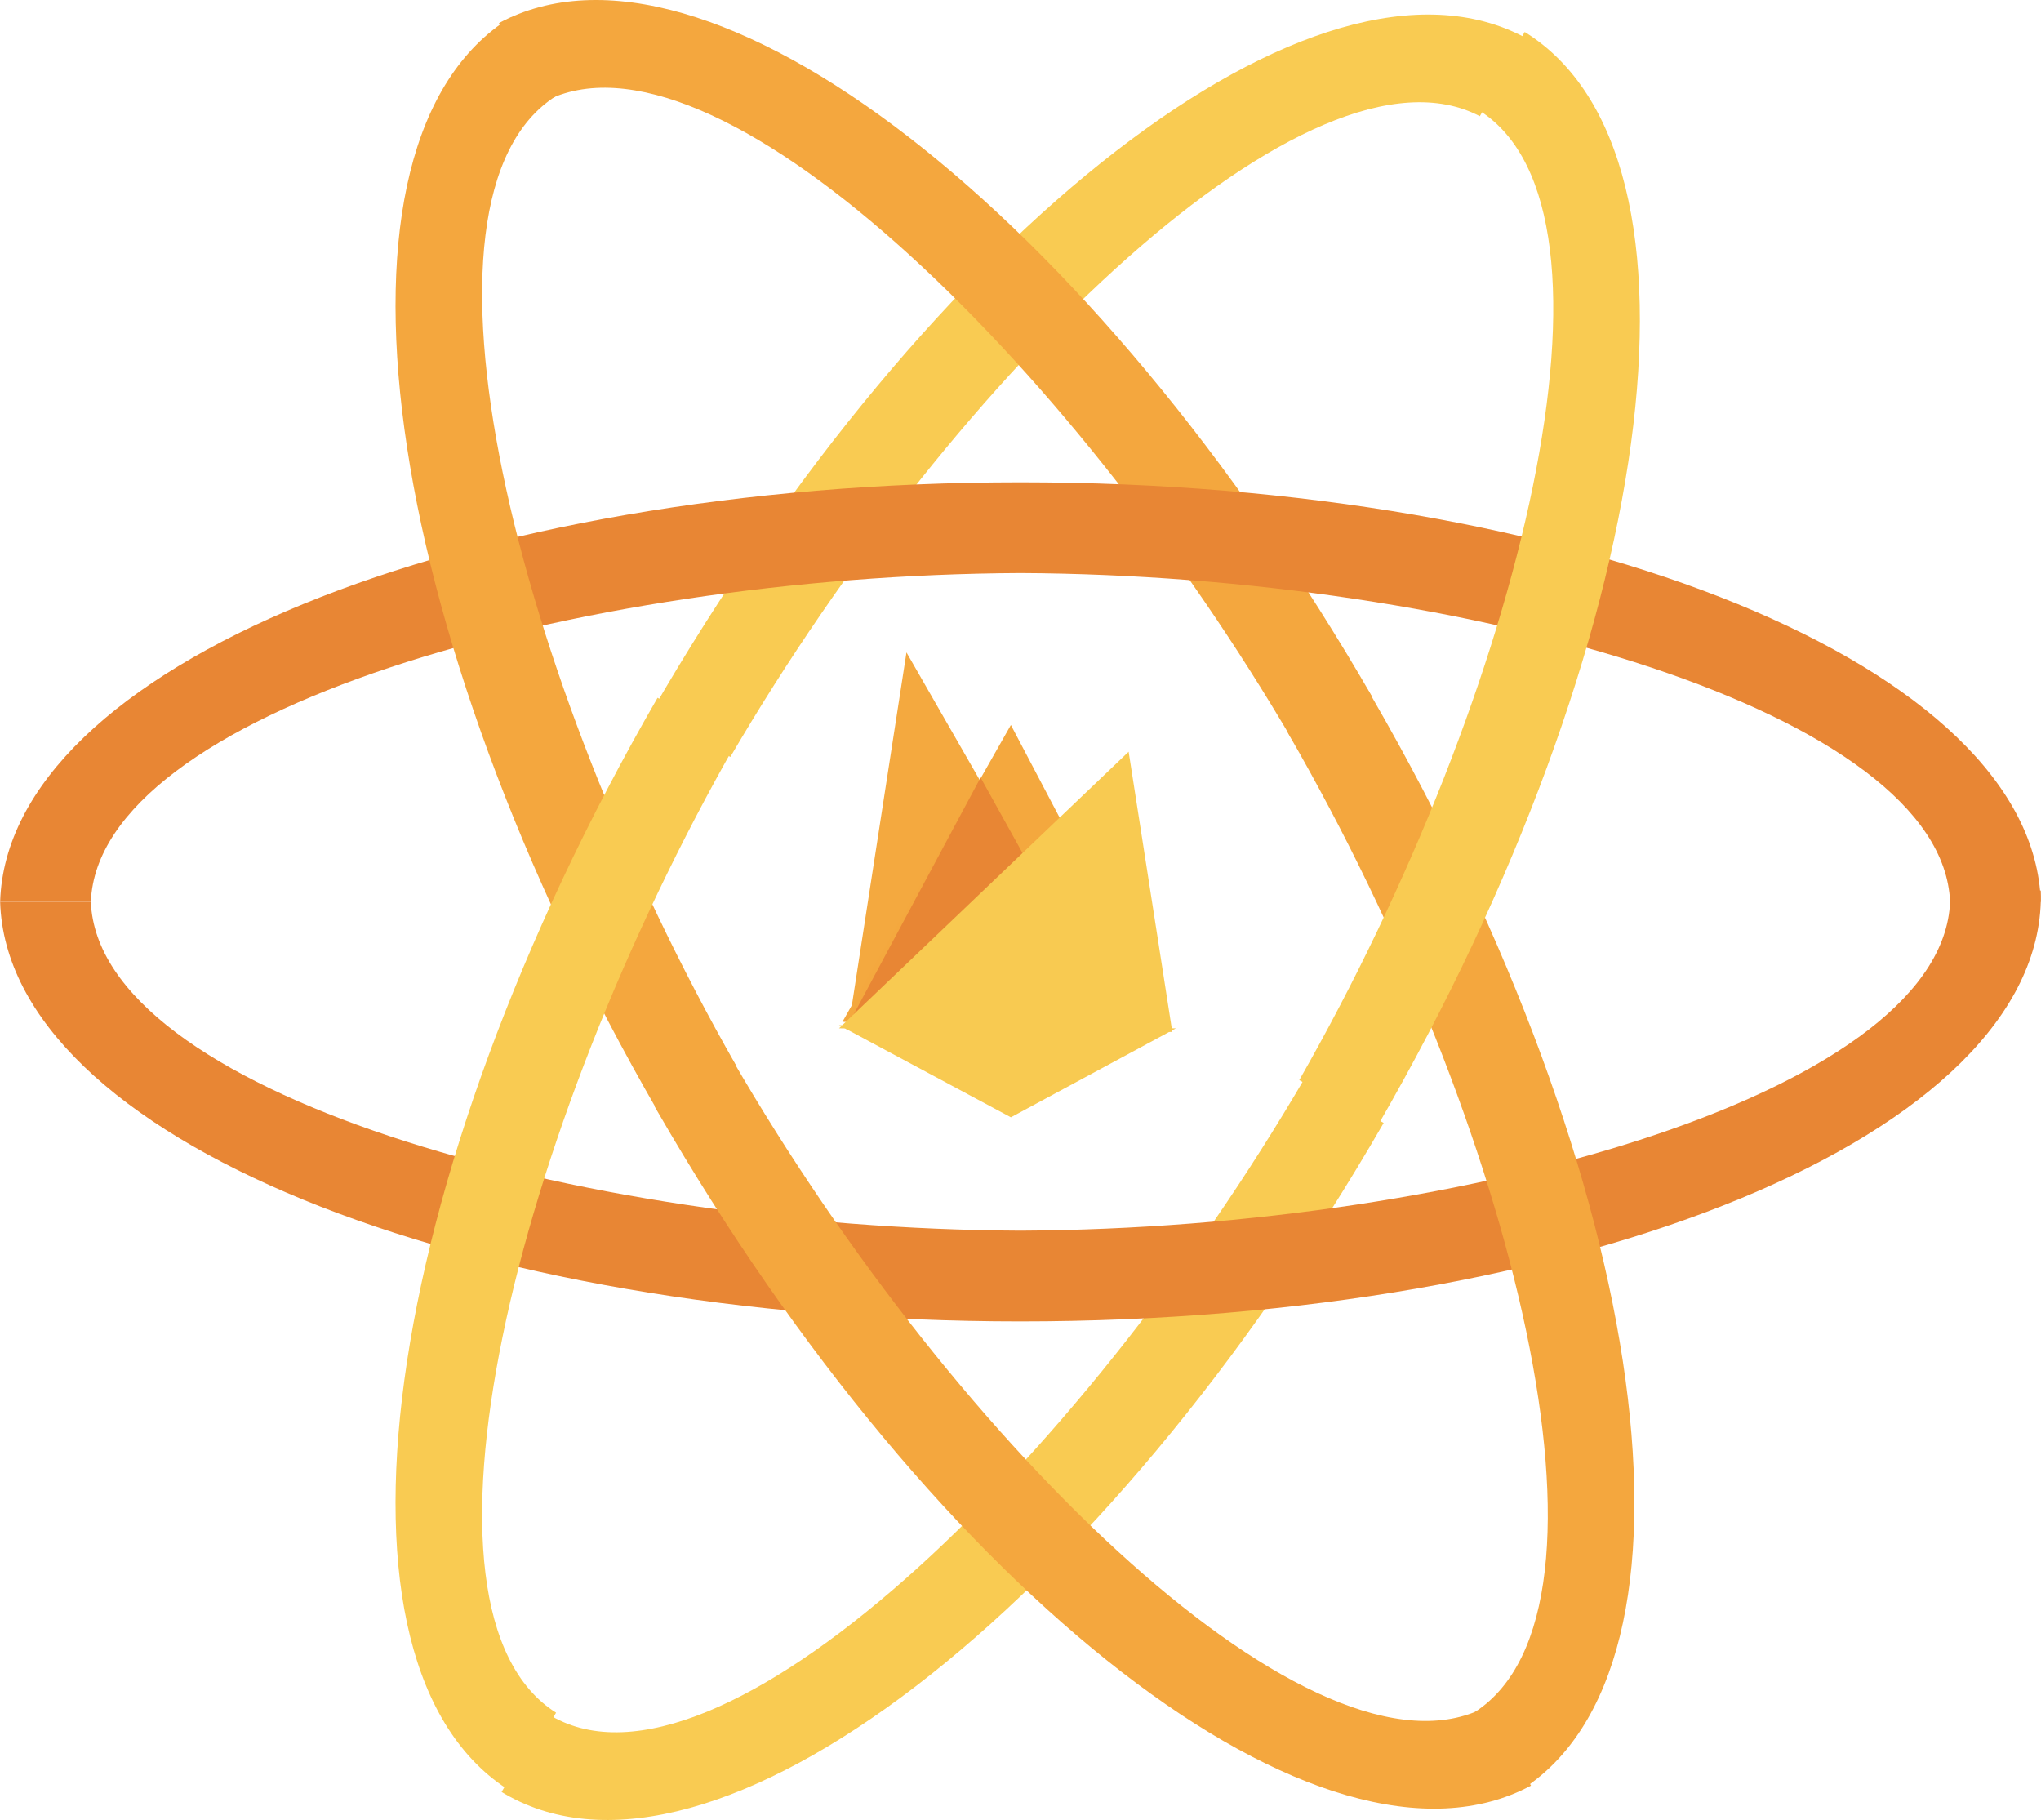
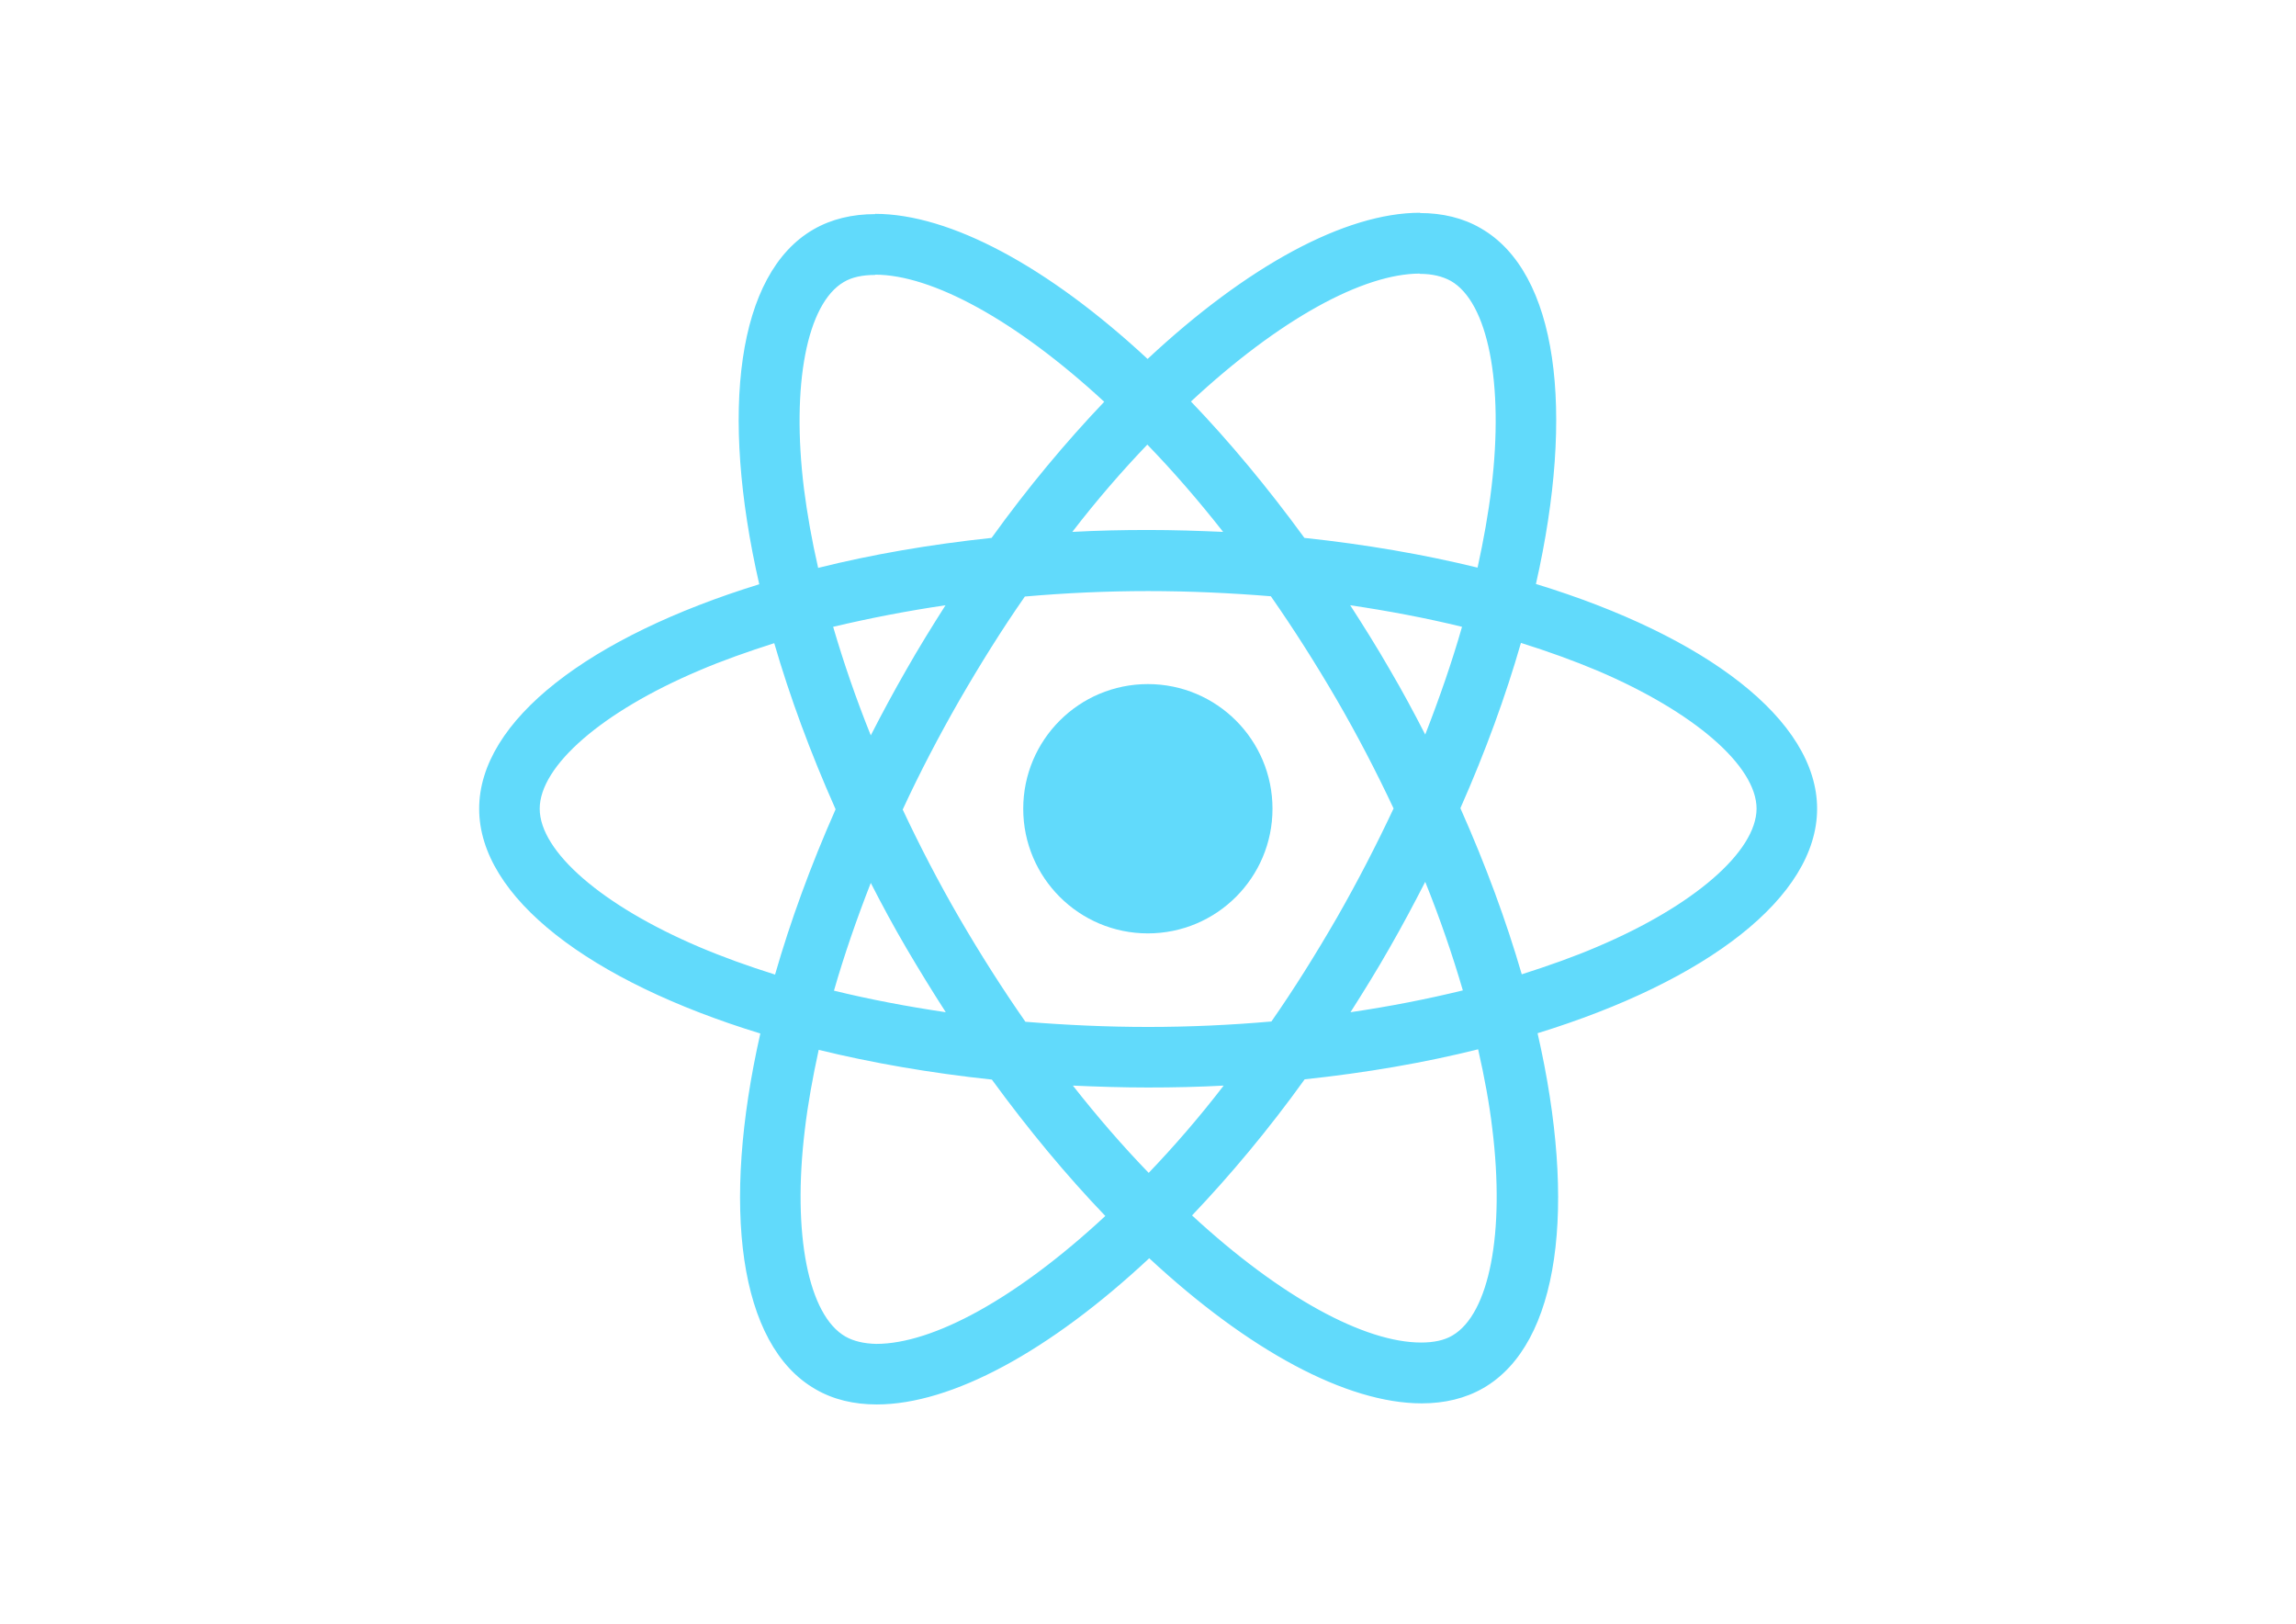
- <svg xmlns="http://www.w3.org/2000/svg" width="2500" height="2229" viewBox="1.008 18.463 180 160.509">
-   <path fill="#F4A93F" d="M80.95 76l19.202 33.45-24.243-.872L80.95 76z" />
-   <path fill="#F4A83E" d="M90.16 82.4l14.234 27.05-29.091-.872L90.16 82.4z" />
-   <path fill="#E88634" d="M87.489 87.038L99.94 109.45l-24.333-.243 11.882-22.169z" />
-   <path fill="#F8CA51" d="M100.546 84.758l3.849 24.692L75 109.152l25.546-24.394z" />
-   <path fill="#F8CA51" d="M90.16 117l14.555-7.848L75 108.875 90.16 117z" />
-   <path fill="#E88634" d="M1.008 98C1.643 118.712 41.69 135 91 135v-8.002C51.309 126.8 9.675 114.643 9.008 98h-8z" />
-   <path fill="#F9CB52" d="M135.523 21.782c-18.254-9.806-52.383 16.733-77.04 59.436l6.93 4.001c20.016-34.275 51.363-64.252 66.109-56.508l4.001-6.929z" />
-   <path fill="#E88634" d="M1.008 98C1.643 77.288 41.69 61 91 61v8.002C51.309 69.2 9.675 81.358 9.008 98h-8z" />
-   <path fill="#F4A73E" d="M46.043 20c-17.62 10.906-11.702 53.732 12.953 96.436l6.93-4.002C46.251 77.963 35.964 35.827 50.043 26.93l-4-6.93z" />
-   <path fill="#F9CB52" d="M46.043 176.436C28.423 165.53 34.34 122.703 58.996 80l6.93 4.001c-19.675 34.472-29.962 76.608-15.883 85.506l-4 6.929z" />
-   <path fill="#F4A73E" d="M45 20.5c18.255-9.806 52.384 16.732 77.04 59.436l-6.931 4C95.093 49.662 63.746 19.687 49 27.43l-4-6.93z" />
-   <path fill="#E88634" d="M181 98c-.635-20.712-40.684-37-89.992-37v8.002C130.698 69.2 172.333 81.358 173 98h8z" />
-   <path fill="#F9CB52" d="M45.241 176.501c.107.065.214.129.322.19 18.143 10.476 52.623-16.146 77.476-59.191l-6.893-4.066c-20.174 34.58-51.899 64.808-66.501 56.377a9.81 9.81 0 0 1-.437-.267l-3.967 6.957z" />
-   <path fill="#F4A73E" d="M136.036 175.938C117.779 185.738 83.653 159.2 59 116.5l-.26-.45 6.836-4.159c19.984 34.502 51.585 64.862 66.431 57.133l4.029 6.914z" />
-   <path fill="#E88634" d="M181 97c.005.166.008.333.008.5 0 20.95-40.295 37.5-90 37.5v-8.002c40.012-.198 82-12.555 82-29.403a9.8 9.8 0 0 0-.018-.595H181z" />
-   <path fill="#F4A73E" d="M135.005 176.43c17.608-10.914 11.688-53.734-12.962-96.43l-.439-.76-7.022 3.835.047.082c19.952 34.558 30.521 77.214 16.45 86.298l3.926 6.975z" />
-   <path fill="#F9CB52" d="M135.48 21.282c17.619 10.906 11.701 53.733-12.953 96.436l-6.93-4.001c19.676-34.472 29.961-76.608 15.883-85.506l4-6.929z" />
+ <svg xmlns="http://www.w3.org/2000/svg" viewBox="0 0 841.9 595.3">
+   <g fill="#61DAFB">
+     <path d="M666.3 296.5c0-32.5-40.7-63.3-103.1-82.4 14.4-63.6 8-114.2-20.2-130.4-6.5-3.8-14.1-5.6-22.4-5.6v22.3c4.6 0 8.3.9 11.4 2.6 13.6 7.8 19.5 37.5 14.9 75.7-1.1 9.4-2.9 19.3-5.1 29.4-19.6-4.8-41-8.5-63.5-10.9-13.5-18.5-27.5-35.3-41.6-50 32.6-30.3 63.2-46.9 84-46.9V78c-27.5 0-63.5 19.6-99.9 53.6-36.4-33.8-72.4-53.2-99.9-53.2v22.3c20.7 0 51.4 16.5 84 46.6-14 14.7-28 31.4-41.3 49.9-22.6 2.4-44 6.1-63.6 11-2.3-10-4-19.7-5.2-29-4.7-38.2 1.1-67.9 14.6-75.8 3-1.8 6.9-2.6 11.5-2.6V78.5c-8.4 0-16 1.8-22.6 5.6-28.1 16.2-34.4 66.7-19.9 130.1-62.2 19.2-102.7 49.9-102.7 82.3 0 32.5 40.7 63.3 103.1 82.4-14.4 63.6-8 114.2 20.2 130.4 6.5 3.8 14.1 5.6 22.5 5.6 27.5 0 63.5-19.6 99.9-53.6 36.4 33.8 72.4 53.2 99.9 53.2 8.4 0 16-1.8 22.6-5.6 28.1-16.2 34.4-66.7 19.9-130.1 62-19.1 102.5-49.9 102.5-82.3zm-130.2-66.7c-3.7 12.9-8.3 26.2-13.5 39.5-4.1-8-8.4-16-13.1-24-4.6-8-9.5-15.8-14.4-23.4 14.2 2.1 27.9 4.7 41 7.9zm-45.8 106.5c-7.8 13.5-15.8 26.3-24.1 38.2-14.9 1.3-30 2-45.2 2-15.1 0-30.2-.7-45-1.9-8.3-11.9-16.4-24.6-24.2-38-7.6-13.1-14.5-26.4-20.8-39.8 6.2-13.4 13.2-26.8 20.7-39.9 7.8-13.5 15.8-26.3 24.1-38.2 14.9-1.3 30-2 45.2-2 15.1 0 30.2.7 45 1.9 8.3 11.9 16.4 24.6 24.2 38 7.6 13.1 14.5 26.4 20.8 39.8-6.3 13.4-13.2 26.8-20.7 39.9zm32.3-13c5.4 13.4 10 26.8 13.8 39.8-13.1 3.2-26.9 5.9-41.2 8 4.9-7.7 9.8-15.6 14.4-23.7 4.6-8 8.9-16.1 13-24.1zM421.2 430c-9.3-9.6-18.6-20.3-27.8-32 9 .4 18.2.7 27.5.7 9.4 0 18.7-.2 27.8-.7-9 11.7-18.3 22.4-27.5 32zm-74.4-58.9c-14.2-2.1-27.9-4.7-41-7.9 3.7-12.9 8.3-26.2 13.5-39.5 4.1 8 8.4 16 13.1 24 4.7 8 9.5 15.8 14.4 23.4zM420.7 163c9.3 9.6 18.6 20.3 27.8 32-9-.4-18.2-.7-27.5-.7-9.4 0-18.7.2-27.8.7 9-11.7 18.3-22.4 27.5-32zm-74 58.9c-4.9 7.7-9.8 15.6-14.4 23.7-4.6 8-8.9 16-13 24-5.4-13.4-10-26.8-13.8-39.8 13.1-3.1 26.9-5.8 41.2-7.9zm-90.5 125.2c-35.4-15.1-58.3-34.9-58.3-50.6 0-15.7 22.9-35.6 58.3-50.6 8.6-3.7 18-7 27.7-10.1 5.7 19.6 13.2 40 22.5 60.9-9.2 20.8-16.6 41.1-22.2 60.6-9.9-3.1-19.3-6.5-28-10.2zM310 490c-13.6-7.8-19.5-37.5-14.9-75.7 1.1-9.4 2.9-19.3 5.1-29.4 19.6 4.8 41 8.5 63.5 10.9 13.5 18.5 27.5 35.3 41.6 50-32.6 30.3-63.2 46.9-84 46.9-4.5-.1-8.3-1-11.3-2.7zm237.2-76.2c4.7 38.2-1.1 67.9-14.6 75.8-3 1.8-6.9 2.6-11.5 2.6-20.7 0-51.4-16.5-84-46.6 14-14.7 28-31.4 41.3-49.9 22.6-2.4 44-6.1 63.6-11 2.3 10.1 4.1 19.8 5.2 29.1zm38.5-66.7c-8.6 3.7-18 7-27.7 10.1-5.7-19.6-13.2-40-22.5-60.9 9.2-20.8 16.6-41.1 22.2-60.6 9.9 3.1 19.3 6.5 28.1 10.2 35.4 15.1 58.3 34.9 58.3 50.6-.1 15.7-23 35.6-58.4 50.6zM320.8 78.4z" />
+     <circle cx="420.9" cy="296.5" r="45.7" />
+     <path d="M520.5 78.1z" />
+   </g>
</svg>
